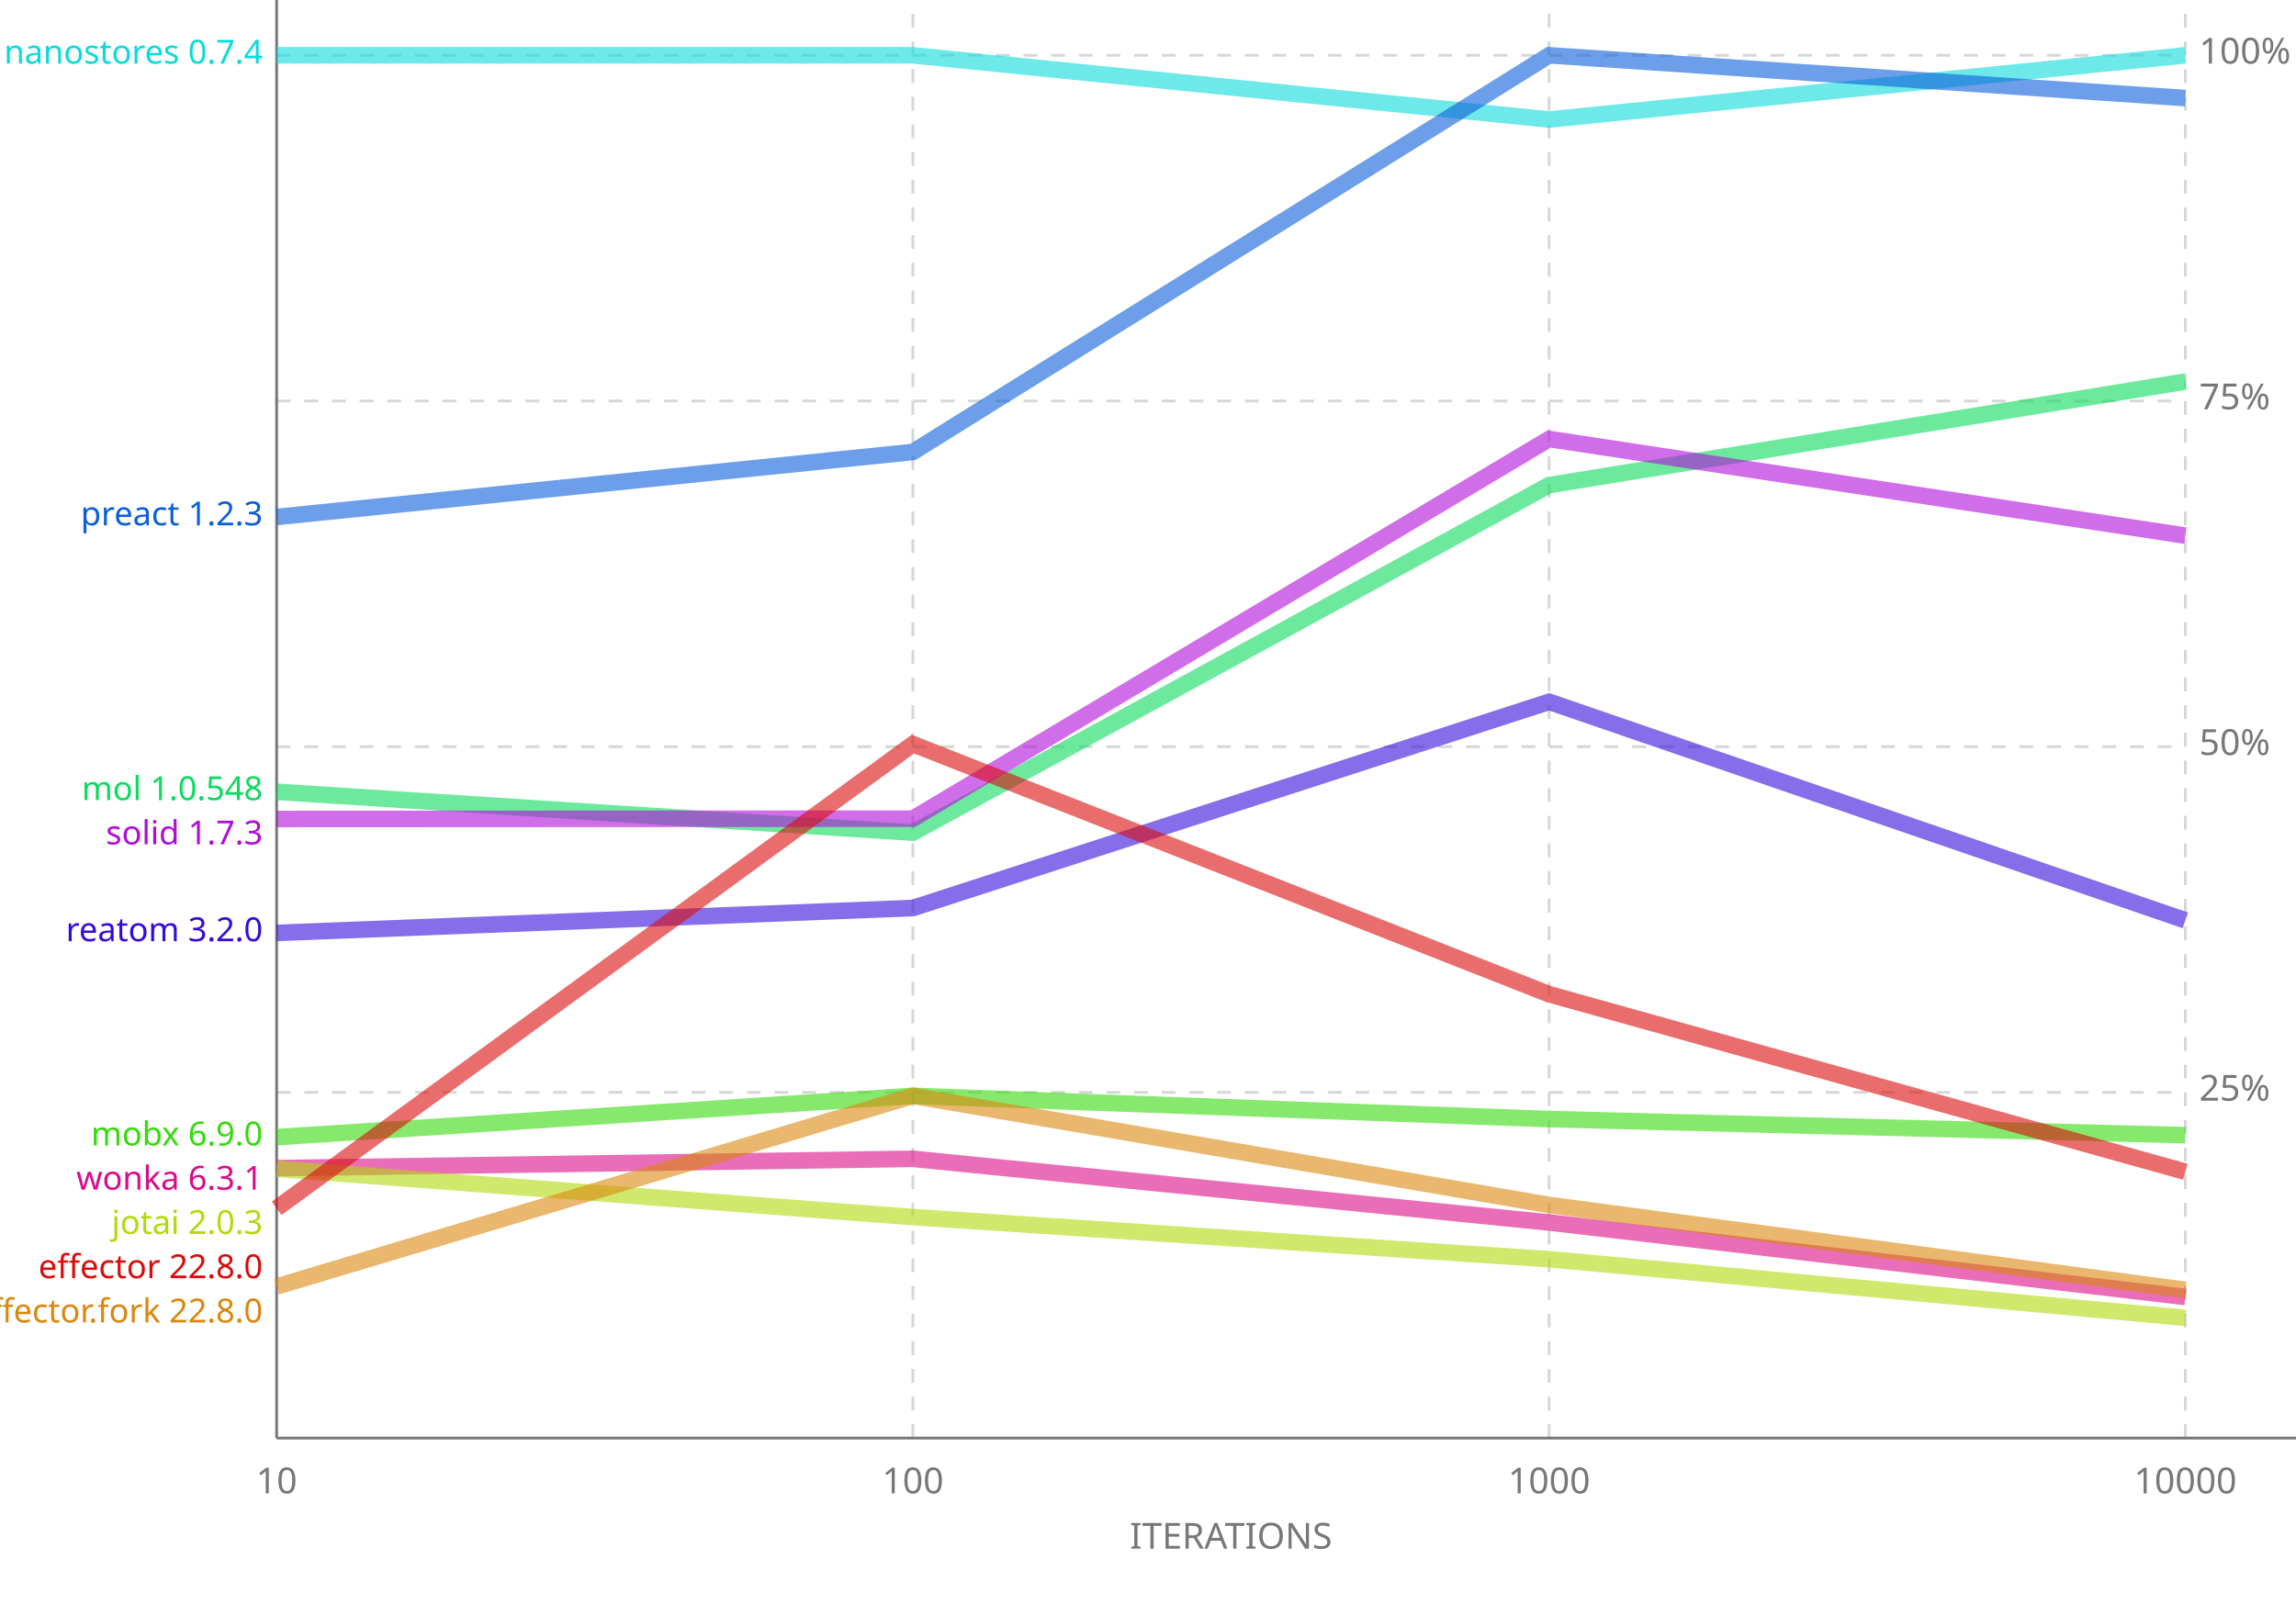
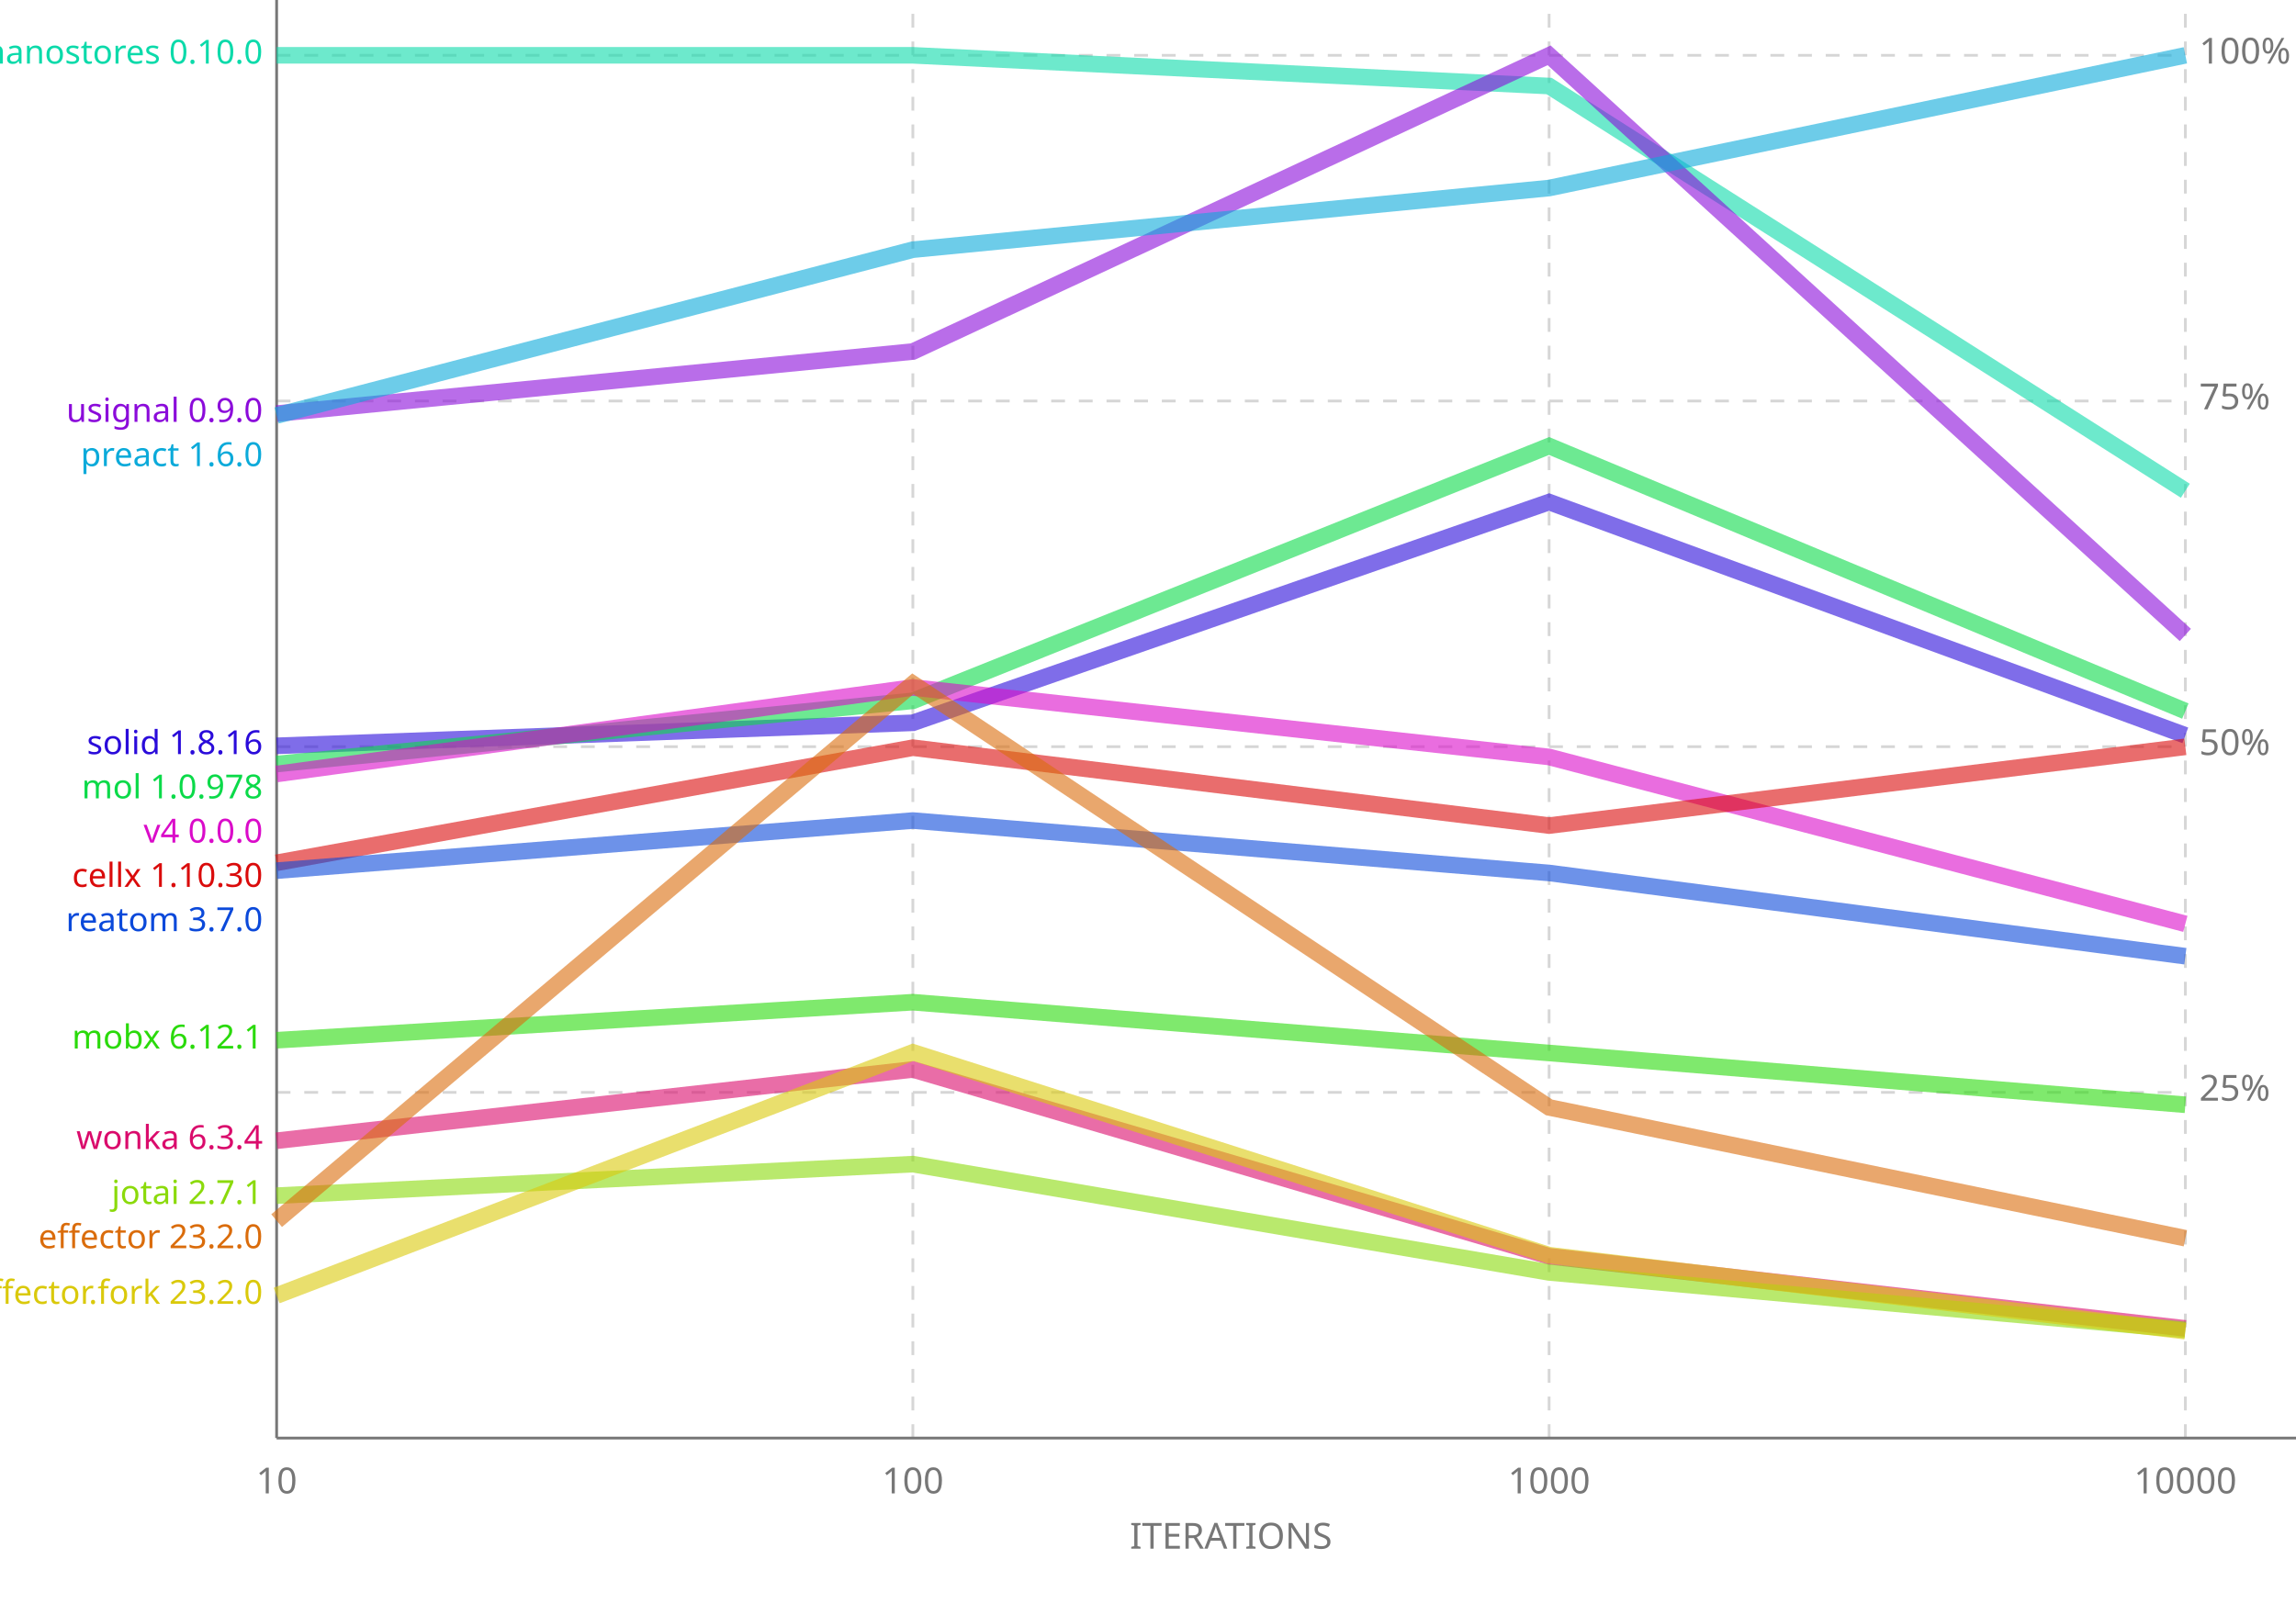
<svg xmlns="http://www.w3.org/2000/svg" id="bench-chart" viewBox="0 0 830 580">
  <style>
    #bench-chart .grid {
      stroke: #777777;
      stroke-width: 1;
    }

    #bench-chart .dashed {
      stroke: #777777;
      opacity: 0.3;
      stroke-width: 1;
      stroke-dasharray: 5, 5;
    }

    #bench-chart .labels {
      fill: #777777;
      font-size: 13px;
      font-family: sans-serif;
    }

    #bench-chart .x-labels {
      text-anchor: middle;
    }

    #bench-chart .y-labels {
      text-anchor: start;
    }

    #bench-chart .lib-label {
      font-size: 12px;
      font-family: sans-serif;
      text-anchor: end;
    }

    #bench-chart .line-med {
      stroke-width: 6;
      opacity: 0.6;
    }
  </style>
  <g class="grid">
    <line x1="100" y1="520" x2="830" y2="520" />
    <line x1="100" y1="520" x2="100" y2="0" />
  </g>
  <g class="dashed">
    <line x1="330" y1="520" x2="330" y2="0" />
    <line x1="560" y1="520" x2="560" y2="0" />
    <line x1="790" y1="520" x2="790" y2="0" />
    <line x1="100" y1="20" x2="790" y2="20" />
    <line x1="100" y1="145" x2="790" y2="145" />
    <line x1="100" y1="270" x2="790" y2="270" />
    <line x1="100" y1="395" x2="790" y2="395" />
  </g>
  <g class="labels x-labels">
    <text x="100" y="540">10</text>
    <text x="330" y="540">100</text>
    <text x="560" y="540">1000</text>
    <text x="790" y="540">10000</text>
    <text x="445" y="560">ITERATIONS</text>
  </g>
  <g class="labels y-labels">
    <text x="795" y="23">100%</text>
    <text x="795" y="148">75%</text>
    <text x="795" y="273">50%</text>
    <text x="795" y="398">25%</text>
  </g>
  <g>
-     <text class="lib-label" x="95" y="23" fill="hsl(180, 90%, 45%)">nanostores 0.7.4</text>
-     <polyline class="line-med" fill="none" stroke="hsl(180, 90%, 45%)" points="100,20 330,20 560,43.22 790,20" />
+     <text class="lib-label" x="95" y="23" fill="hsl(166, 90%, 45%)">nanostores 0.10.0</text>
+     <polyline class="line-med" fill="none" stroke="hsl(166, 90%, 45%)" points="100,20 330,20 560,31.111 790,177.455" />
  </g>
  <g>
-     <text class="lib-label" x="95" y="189.942" fill="hsl(216, 90%, 45%)">preact 1.2.3</text>
-     <polyline class="line-med" fill="none" stroke="hsl(216, 90%, 45%)" points="100,186.942 330,163.434 560,20 790,35.459" />
+     <text class="lib-label" x="95" y="152.548" fill="hsl(277, 90%, 45%)">usignal 0.9.0</text>
+     <polyline class="line-med" fill="none" stroke="hsl(277, 90%, 45%)" points="100,149.548 330,127.114 560,20 790,229.6" />
  </g>
  <g>
-     <text class="lib-label" x="95" y="289.316" fill="hsl(144, 90%, 45%)">mol 1.0.548</text>
-     <polyline class="line-med" fill="none" stroke="hsl(144, 90%, 45%)" points="100,286.316 330,301.088 560,175.415 790,137.975" />
+     <text class="lib-label" x="95" y="168.548" fill="hsl(194, 90%, 45%)">preact 1.6.0</text>
+     <polyline class="line-med" fill="none" stroke="hsl(194, 90%, 45%)" points="100,150.241 330,90.281 560,67.995 790,20" />
  </g>
  <g>
-     <text class="lib-label" x="95" y="305.316" fill="hsl(288, 90%, 45%)">solid 1.7.3</text>
-     <polyline class="line-med" fill="none" stroke="hsl(288, 90%, 45%)" points="100,296.148 330,296.032 560,158.738 790,193.687" />
+     <text class="lib-label" x="95" y="272.683" fill="hsl(249, 90%, 45%)">solid 1.8.16</text>
+     <polyline class="line-med" fill="none" stroke="hsl(249, 90%, 45%)" points="100,269.683 330,261.367 560,181.538 790,265.9" />
  </g>
  <g>
-     <text class="lib-label" x="95" y="340.337" fill="hsl(252, 90%, 45%)">reatom 3.2.0</text>
-     <polyline class="line-med" fill="none" stroke="hsl(252, 90%, 45%)" points="100,337.337 330,328.344 560,253.764 790,332.806" />
+     <text class="lib-label" x="95" y="288.683" fill="hsl(138, 90%, 45%)">mol 1.0.978</text>
+     <polyline class="line-med" fill="none" stroke="hsl(138, 90%, 45%)" points="100,276.271 330,253.415 560,161.273 790,257.12" />
  </g>
  <g>
-     <text class="lib-label" x="95" y="414.187" fill="hsl(108, 90%, 45%)">mobx 6.9.0</text>
-     <polyline class="line-med" fill="none" stroke="hsl(108, 90%, 45%)" points="100,411.187 330,396.255 560,404.657 790,410.469" />
+     <text class="lib-label" x="95" y="304.683" fill="hsl(305, 90%, 45%)">v4 0.0.0</text>
+     <polyline class="line-med" fill="none" stroke="hsl(305, 90%, 45%)" points="100,279.881 330,248.595 560,273.717 790,334.064" />
  </g>
  <g>
-     <text class="lib-label" x="95" y="430.187" fill="hsl(324, 90%, 45%)">wonka 6.3.1</text>
-     <polyline class="line-med" fill="none" stroke="hsl(324, 90%, 45%)" points="100,422.398 330,419.03 560,442.047 790,468.98" />
+     <text class="lib-label" x="95" y="320.683" fill="hsl(0, 90%, 45%)">cellx 1.10.30</text>
+     <polyline class="line-med" fill="none" stroke="hsl(0, 90%, 45%)" points="100,311.981 330,270.363 560,298.529 790,270.049" />
  </g>
  <g>
-     <text class="lib-label" x="95" y="446.187" fill="hsl(72, 90%, 45%)">jotai 2.0.3</text>
-     <polyline class="line-med" fill="none" stroke="hsl(72, 90%, 45%)" points="100,422.625 330,440.104 560,455.325 790,476.531" />
+     <text class="lib-label" x="95" y="336.683" fill="hsl(222, 90%, 45%)">reatom 3.7.0</text>
+     <polyline class="line-med" fill="none" stroke="hsl(222, 90%, 45%)" points="100,314.83 330,296.711 560,315.661 790,345.768" />
  </g>
  <g>
-     <text class="lib-label" x="95" y="462.187" fill="hsl(0, 90%, 45%)">effector 22.8.0</text>
-     <polyline class="line-med" fill="none" stroke="hsl(0, 90%, 45%)" points="100,436.932 330,269.068 560,359.511 790,423.714" />
+     <text class="lib-label" x="95" y="379.144" fill="hsl(111, 90%, 45%)">mobx 6.12.1</text>
+     <polyline class="line-med" fill="none" stroke="hsl(111, 90%, 45%)" points="100,376.144 330,362.395 560,380.759 790,399.482" />
  </g>
  <g>
-     <text class="lib-label" x="95" y="478.187" fill="hsl(36, 90%, 45%)">effector.fork 22.8.0</text>
-     <polyline class="line-med" fill="none" stroke="hsl(36, 90%, 45%)" points="100,465.206 330,396.249 560,435.716 790,466.421" />
+     <text class="lib-label" x="95" y="415.484" fill="hsl(332, 90%, 45%)">wonka 6.3.4</text>
+     <polyline class="line-med" fill="none" stroke="hsl(332, 90%, 45%)" points="100,412.484 330,386.713 560,454.264 790,480.349" />
+   </g>
+   <g>
+     <text class="lib-label" x="95" y="435.349" fill="hsl(83, 90%, 45%)">jotai 2.7.1</text>
+     <polyline class="line-med" fill="none" stroke="hsl(83, 90%, 45%)" points="100,432.349 330,420.952 560,460.108 790,480.908" />
+   </g>
+   <g>
+     <text class="lib-label" x="95" y="451.349" fill="hsl(28, 90%, 45%)">effector 23.2.0</text>
+     <polyline class="line-med" fill="none" stroke="hsl(28, 90%, 45%)" points="100,441.385 330,247.249 560,400.435 790,447.747" />
+   </g>
+   <g>
+     <text class="lib-label" x="95" y="471.464" fill="hsl(55, 90%, 45%)">effector.fork 23.2.0</text>
+     <polyline class="line-med" fill="none" stroke="hsl(55, 90%, 45%)" points="100,468.464 330,380.515 560,453.869 790,481.354" />
  </g>
</svg>
